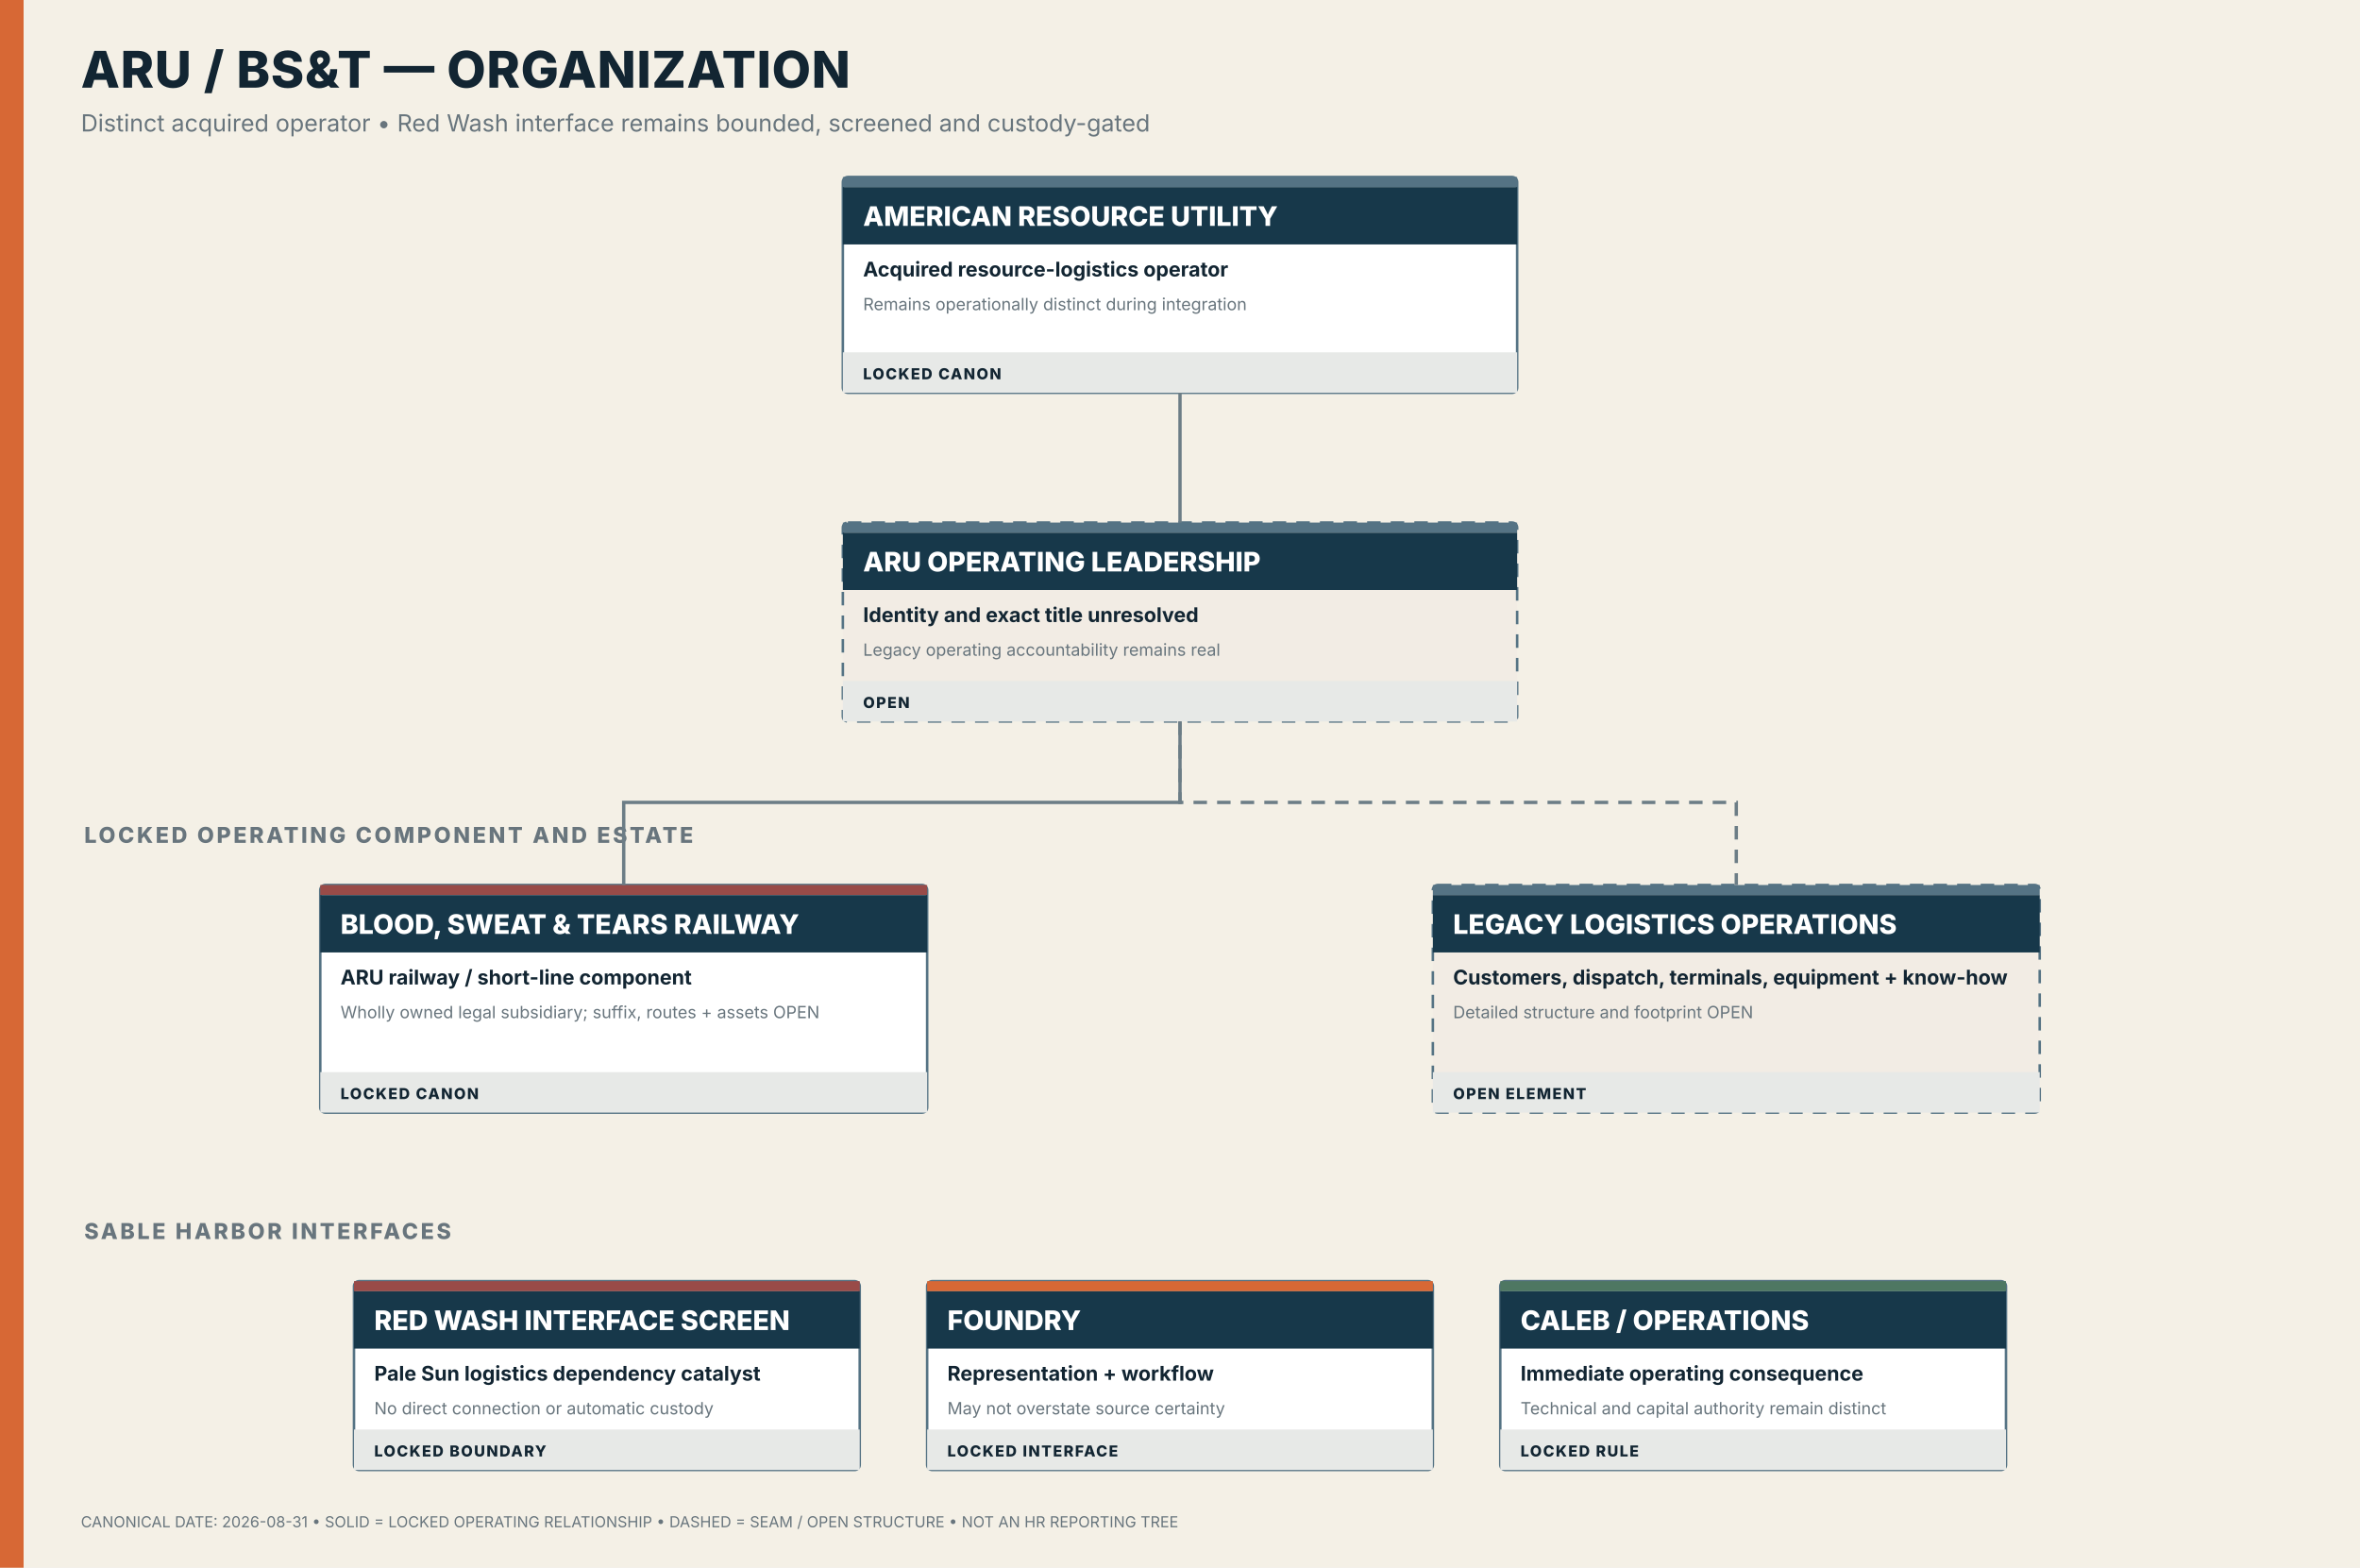
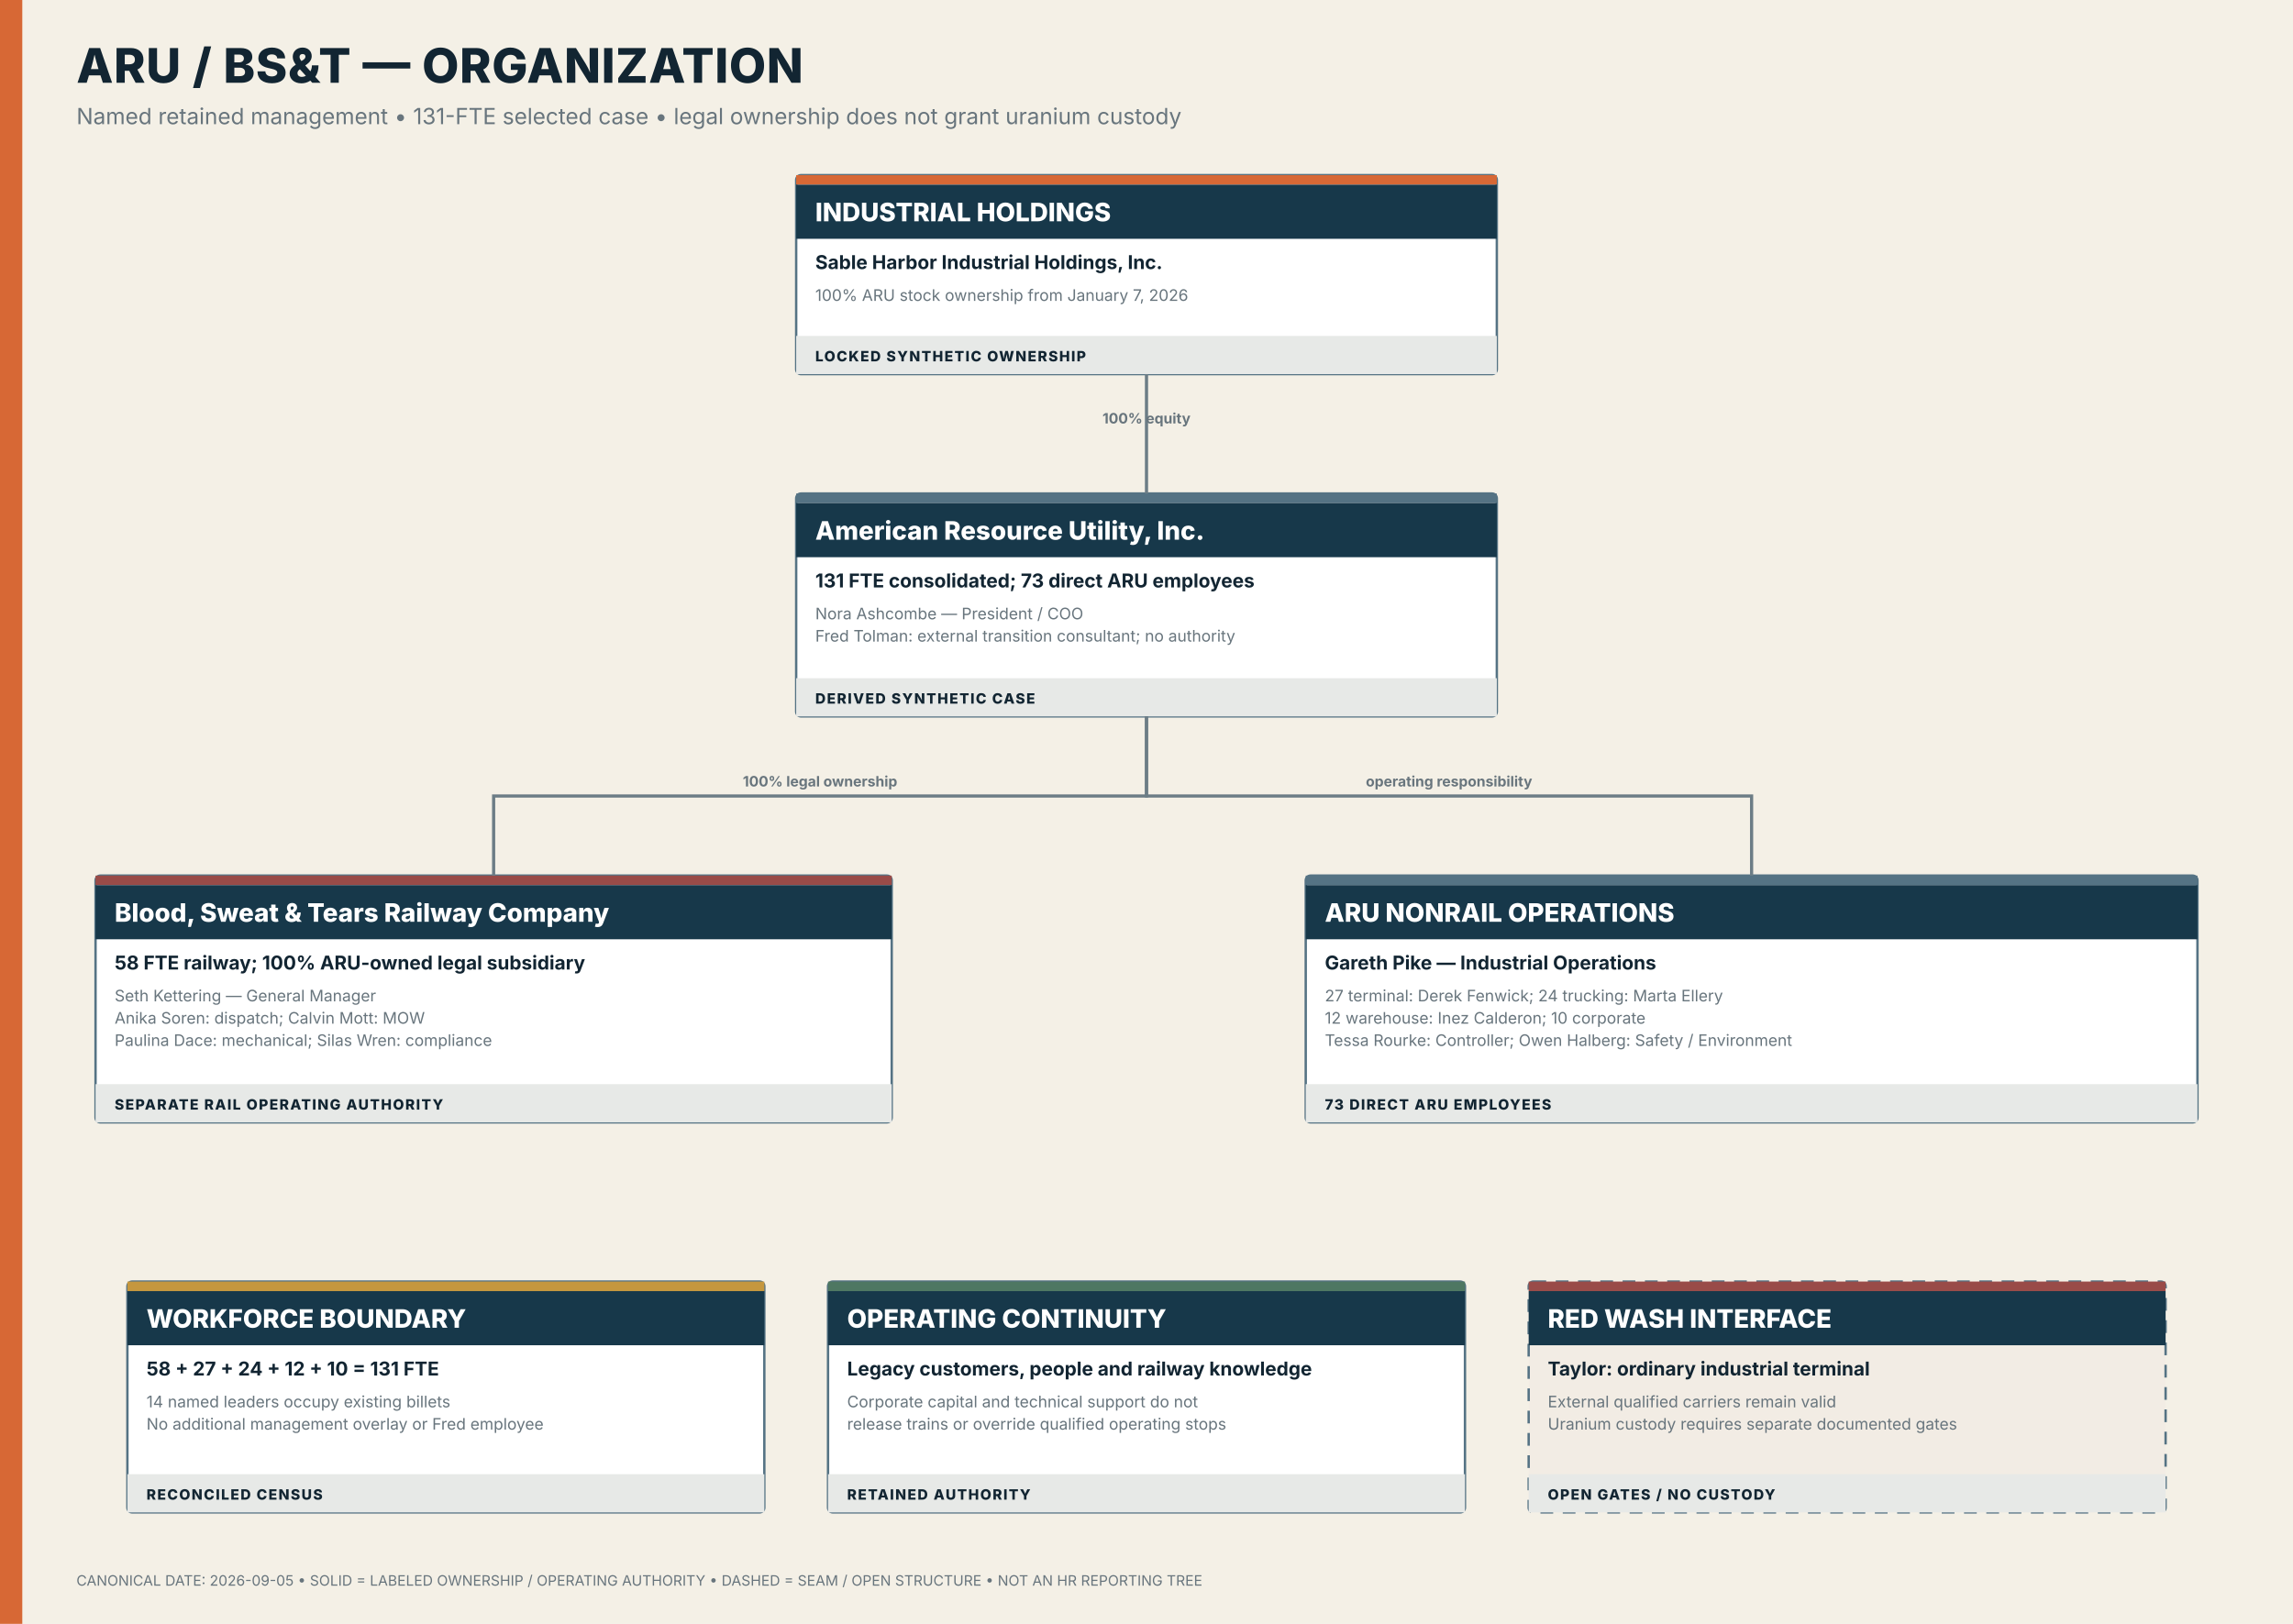
- <svg xmlns="http://www.w3.org/2000/svg" width="1400" height="930" viewBox="0 0 1400 930" role="img" aria-labelledby="title desc">
+ <svg xmlns="http://www.w3.org/2000/svg" width="1440" height="1020" viewBox="0 0 1440 1020" role="img" aria-labelledby="title desc">
  <style>
    text { font-family: Inter, 'IBM Plex Sans', Arial, sans-serif; fill: #122532; }
    .title { font-size: 30px; font-weight: 800; letter-spacing: .4px; }
    .subtitle { font-size: 14px; fill: #68757D; }
    .band { font-size: 13px; font-weight: 800; letter-spacing: 1.5px; fill: #68757D; }
    .name { font-size: 16px; font-weight: 800; fill: #fff; }
    .role { font-size: 12px; font-weight: 700; }
    .note { font-size: 10px; fill: #68757D; }
    .status { font-size: 9px; font-weight: 800; letter-spacing: .8px; }
    .edge-label { font-size: 9px; font-weight: 700; fill: #68757D; }
    .footer { font-size: 9px; fill: #68757D; }
    .solid { stroke: #6C7D86; stroke-width: 2; fill: none; }
    .dash { stroke: #6C7D86; stroke-width: 2; fill: none; stroke-dasharray: 8 6; }
</style>
  <rect width="100%" height="100%" fill="#F4F0E6" />
-   <rect x="0" y="0" width="14" height="930" fill="#D76835" />
+   <rect x="0" y="0" width="14" height="1020" fill="#D76835" />
  <text x="48" y="52" class="title">ARU / BS&amp;T — ORGANIZATION</text>
-   <text x="48" y="78" class="subtitle">Distinct acquired operator • Red Wash interface remains bounded, screened and custody-gated</text>
+   <text x="48" y="78" class="subtitle">Named retained management • 131-FTE selected case • legal ownership does not grant uranium custody</text>
  <g class="card">
-     <rect x="500" y="105" width="400" height="128" rx="3" fill="#FFFFFF" stroke="#557384" stroke-width="1.5" />
-     <rect x="500" y="105" width="400" height="6" fill="#557384" />
-     <rect x="500" y="111" width="400" height="34" fill="#17384A" />
-     <text x="512" y="134" class="name" text-anchor="start">
-       <tspan x="512" dy="0">AMERICAN RESOURCE UTILITY</tspan>
+     <rect x="500" y="110" width="440" height="125" rx="3" fill="#FFFFFF" stroke="#557384" stroke-width="1.5" />
+     <rect x="500" y="110" width="440" height="6" fill="#D76835" />
+     <rect x="500" y="116" width="440" height="34" fill="#17384A" />
+     <text x="512" y="139" class="name" text-anchor="start">
+       <tspan x="512" dy="0">INDUSTRIAL HOLDINGS</tspan>
    </text>
-     <text x="512" y="164" class="role" text-anchor="start">
-       <tspan x="512" dy="0">Acquired resource-logistics operator</tspan>
+     <text x="512" y="169" class="role" text-anchor="start">
+       <tspan x="512" dy="0">Sable Harbor Industrial Holdings, Inc.</tspan>
    </text>
-     <text x="512" y="184" class="note" text-anchor="start">
-       <tspan x="512" dy="0">Remains operationally distinct during integration</tspan>
+     <text x="512" y="189" class="note" text-anchor="start">
+       <tspan x="512" dy="0">100% ARU stock ownership from January 7, 2026</tspan>
    </text>
-     <rect x="500" y="209" width="400" height="24" fill="#E7E9E7" />
-     <text x="512" y="225" class="status" text-anchor="start">
-       <tspan x="512" dy="0">LOCKED CANON</tspan>
+     <rect x="500" y="211" width="440" height="24" fill="#E7E9E7" />
+     <text x="512" y="227" class="status" text-anchor="start">
+       <tspan x="512" dy="0">LOCKED SYNTHETIC OWNERSHIP</tspan>
    </text>
  </g>
  <g class="card">
-     <rect x="500" y="310" width="400" height="118" rx="3" fill="#F2ECE4" stroke="#557384" stroke-width="1.5" stroke-dasharray="8 6" />
-     <rect x="500" y="310" width="400" height="6" fill="#557384" />
-     <rect x="500" y="316" width="400" height="34" fill="#17384A" />
+     <rect x="500" y="310" width="440" height="140" rx="3" fill="#FFFFFF" stroke="#557384" stroke-width="1.5" />
+     <rect x="500" y="310" width="440" height="6" fill="#557384" />
+     <rect x="500" y="316" width="440" height="34" fill="#17384A" />
    <text x="512" y="339" class="name" text-anchor="start">
-       <tspan x="512" dy="0">ARU OPERATING LEADERSHIP</tspan>
+       <tspan x="512" dy="0">American Resource Utility, Inc.</tspan>
    </text>
    <text x="512" y="369" class="role" text-anchor="start">
-       <tspan x="512" dy="0">Identity and exact title unresolved</tspan>
+       <tspan x="512" dy="0">131 FTE consolidated; 73 direct ARU employees</tspan>
    </text>
    <text x="512" y="389" class="note" text-anchor="start">
-       <tspan x="512" dy="0">Legacy operating accountability remains real</tspan>
+       <tspan x="512" dy="0">Nora Ashcombe — President / COO</tspan>
+       <tspan x="512" dy="14">Fred Tolman: external transition consultant; no authority</tspan>
    </text>
-     <rect x="500" y="404" width="400" height="24" fill="#E7E9E7" />
-     <text x="512" y="420" class="status" text-anchor="start">
-       <tspan x="512" dy="0">OPEN</tspan>
+     <rect x="500" y="426" width="440" height="24" fill="#E7E9E7" />
+     <text x="512" y="442" class="status" text-anchor="start">
+       <tspan x="512" dy="0">DERIVED SYNTHETIC CASE</tspan>
    </text>
  </g>
-   <path d="M 700 233 L 700 271 L 700 271 L 700 310" class="solid" />
-   <text x="50" y="500" class="band" text-anchor="start">
-     <tspan x="50" dy="0">LOCKED OPERATING COMPONENT AND ESTATE</tspan>
-   </text>
+   <path d="M 720 235 L 720 272 L 720 272 L 720 310" class="solid" />
+   <text x="720" y="266" class="edge-label" text-anchor="middle">100% equity</text>
  <g class="card">
-     <rect x="190" y="525" width="360" height="135" rx="3" fill="#FFFFFF" stroke="#557384" stroke-width="1.5" />
-     <rect x="190" y="525" width="360" height="6" fill="#994B48" />
-     <rect x="190" y="531" width="360" height="34" fill="#17384A" />
-     <text x="202" y="554" class="name" text-anchor="start">
-       <tspan x="202" dy="0">BLOOD, SWEAT &amp; TEARS RAILWAY</tspan>
+     <rect x="60" y="550" width="500" height="155" rx="3" fill="#FFFFFF" stroke="#557384" stroke-width="1.5" />
+     <rect x="60" y="550" width="500" height="6" fill="#994B48" />
+     <rect x="60" y="556" width="500" height="34" fill="#17384A" />
+     <text x="72" y="579" class="name" text-anchor="start">
+       <tspan x="72" dy="0">Blood, Sweat &amp; Tears Railway Company</tspan>
    </text>
-     <text x="202" y="584" class="role" text-anchor="start">
-       <tspan x="202" dy="0">ARU railway / short-line component</tspan>
+     <text x="72" y="609" class="role" text-anchor="start">
+       <tspan x="72" dy="0">58 FTE railway; 100% ARU-owned legal subsidiary</tspan>
    </text>
-     <text x="202" y="604" class="note" text-anchor="start">
-       <tspan x="202" dy="0">Wholly owned legal subsidiary; suffix, routes + assets OPEN</tspan>
+     <text x="72" y="629" class="note" text-anchor="start">
+       <tspan x="72" dy="0">Seth Kettering — General Manager</tspan>
+       <tspan x="72" dy="14">Anika Soren: dispatch; Calvin Mott: MOW</tspan>
+       <tspan x="72" dy="14">Paulina Dace: mechanical; Silas Wren: compliance</tspan>
    </text>
-     <rect x="190" y="636" width="360" height="24" fill="#E7E9E7" />
-     <text x="202" y="652" class="status" text-anchor="start">
-       <tspan x="202" dy="0">LOCKED CANON</tspan>
+     <rect x="60" y="681" width="500" height="24" fill="#E7E9E7" />
+     <text x="72" y="697" class="status" text-anchor="start">
+       <tspan x="72" dy="0">SEPARATE RAIL OPERATING AUTHORITY</tspan>
    </text>
  </g>
  <g class="card">
-     <rect x="850" y="525" width="360" height="135" rx="3" fill="#F2ECE4" stroke="#557384" stroke-width="1.5" stroke-dasharray="8 6" />
-     <rect x="850" y="525" width="360" height="6" fill="#557384" />
-     <rect x="850" y="531" width="360" height="34" fill="#17384A" />
-     <text x="862" y="554" class="name" text-anchor="start">
-       <tspan x="862" dy="0">LEGACY LOGISTICS OPERATIONS</tspan>
+     <rect x="820" y="550" width="560" height="155" rx="3" fill="#FFFFFF" stroke="#557384" stroke-width="1.5" />
+     <rect x="820" y="550" width="560" height="6" fill="#557384" />
+     <rect x="820" y="556" width="560" height="34" fill="#17384A" />
+     <text x="832" y="579" class="name" text-anchor="start">
+       <tspan x="832" dy="0">ARU NONRAIL OPERATIONS</tspan>
    </text>
-     <text x="862" y="584" class="role" text-anchor="start">
-       <tspan x="862" dy="0">Customers, dispatch, terminals, equipment + know-how</tspan>
+     <text x="832" y="609" class="role" text-anchor="start">
+       <tspan x="832" dy="0">Gareth Pike — Industrial Operations</tspan>
    </text>
-     <text x="862" y="604" class="note" text-anchor="start">
-       <tspan x="862" dy="0">Detailed structure and footprint OPEN</tspan>
+     <text x="832" y="629" class="note" text-anchor="start">
+       <tspan x="832" dy="0">27 terminal: Derek Fenwick; 24 trucking: Marta Ellery</tspan>
+       <tspan x="832" dy="14">12 warehouse: Inez Calderon; 10 corporate</tspan>
+       <tspan x="832" dy="14">Tessa Rourke: Controller; Owen Halberg: Safety / Environment</tspan>
    </text>
-     <rect x="850" y="636" width="360" height="24" fill="#E7E9E7" />
-     <text x="862" y="652" class="status" text-anchor="start">
-       <tspan x="862" dy="0">OPEN ELEMENT</tspan>
+     <rect x="820" y="681" width="560" height="24" fill="#E7E9E7" />
+     <text x="832" y="697" class="status" text-anchor="start">
+       <tspan x="832" dy="0">73 DIRECT ARU EMPLOYEES</tspan>
    </text>
  </g>
-   <path d="M 700 428 L 700 476 L 370 476 L 370 525" class="solid" />
-   <path d="M 700 428 L 700 476 L 1030 476 L 1030 525" class="dash" />
-   <text x="50" y="735" class="band" text-anchor="start">
-     <tspan x="50" dy="0">SABLE HARBOR INTERFACES</tspan>
-   </text>
+   <path d="M 720 450 L 720 500 L 310 500 L 310 550" class="solid" />
+   <text x="515" y="494" class="edge-label" text-anchor="middle">100% legal ownership</text>
+   <path d="M 720 450 L 720 500 L 1100 500 L 1100 550" class="solid" />
+   <text x="910" y="494" class="edge-label" text-anchor="middle">operating responsibility</text>
  <g class="card">
-     <rect x="210" y="760" width="300" height="112" rx="3" fill="#FFFFFF" stroke="#557384" stroke-width="1.5" />
-     <rect x="210" y="760" width="300" height="6" fill="#994B48" />
-     <rect x="210" y="766" width="300" height="34" fill="#17384A" />
-     <text x="222" y="789" class="name" text-anchor="start">
-       <tspan x="222" dy="0">RED WASH INTERFACE SCREEN</tspan>
+     <rect x="80" y="805" width="400" height="145" rx="3" fill="#FFFFFF" stroke="#557384" stroke-width="1.5" />
+     <rect x="80" y="805" width="400" height="6" fill="#C5973E" />
+     <rect x="80" y="811" width="400" height="34" fill="#17384A" />
+     <text x="92" y="834" class="name" text-anchor="start">
+       <tspan x="92" dy="0">WORKFORCE BOUNDARY</tspan>
    </text>
-     <text x="222" y="819" class="role" text-anchor="start">
-       <tspan x="222" dy="0">Pale Sun logistics dependency catalyst</tspan>
+     <text x="92" y="864" class="role" text-anchor="start">
+       <tspan x="92" dy="0">58 + 27 + 24 + 12 + 10 = 131 FTE</tspan>
    </text>
-     <text x="222" y="839" class="note" text-anchor="start">
-       <tspan x="222" dy="0">No direct connection or automatic custody</tspan>
+     <text x="92" y="884" class="note" text-anchor="start">
+       <tspan x="92" dy="0">14 named leaders occupy existing billets</tspan>
+       <tspan x="92" dy="14">No additional management overlay or Fred employee</tspan>
    </text>
-     <rect x="210" y="848" width="300" height="24" fill="#E7E9E7" />
-     <text x="222" y="864" class="status" text-anchor="start">
-       <tspan x="222" dy="0">LOCKED BOUNDARY</tspan>
+     <rect x="80" y="926" width="400" height="24" fill="#E7E9E7" />
+     <text x="92" y="942" class="status" text-anchor="start">
+       <tspan x="92" dy="0">RECONCILED CENSUS</tspan>
    </text>
  </g>
  <g class="card">
-     <rect x="550" y="760" width="300" height="112" rx="3" fill="#FFFFFF" stroke="#557384" stroke-width="1.5" />
-     <rect x="550" y="760" width="300" height="6" fill="#D76835" />
-     <rect x="550" y="766" width="300" height="34" fill="#17384A" />
-     <text x="562" y="789" class="name" text-anchor="start">
-       <tspan x="562" dy="0">FOUNDRY</tspan>
+     <rect x="520" y="805" width="400" height="145" rx="3" fill="#FFFFFF" stroke="#557384" stroke-width="1.5" />
+     <rect x="520" y="805" width="400" height="6" fill="#4E7762" />
+     <rect x="520" y="811" width="400" height="34" fill="#17384A" />
+     <text x="532" y="834" class="name" text-anchor="start">
+       <tspan x="532" dy="0">OPERATING CONTINUITY</tspan>
    </text>
-     <text x="562" y="819" class="role" text-anchor="start">
-       <tspan x="562" dy="0">Representation + workflow</tspan>
+     <text x="532" y="864" class="role" text-anchor="start">
+       <tspan x="532" dy="0">Legacy customers, people and railway knowledge</tspan>
    </text>
-     <text x="562" y="839" class="note" text-anchor="start">
-       <tspan x="562" dy="0">May not overstate source certainty</tspan>
+     <text x="532" y="884" class="note" text-anchor="start">
+       <tspan x="532" dy="0">Corporate capital and technical support do not</tspan>
+       <tspan x="532" dy="14">release trains or override qualified operating stops</tspan>
    </text>
-     <rect x="550" y="848" width="300" height="24" fill="#E7E9E7" />
-     <text x="562" y="864" class="status" text-anchor="start">
-       <tspan x="562" dy="0">LOCKED INTERFACE</tspan>
+     <rect x="520" y="926" width="400" height="24" fill="#E7E9E7" />
+     <text x="532" y="942" class="status" text-anchor="start">
+       <tspan x="532" dy="0">RETAINED AUTHORITY</tspan>
    </text>
  </g>
  <g class="card">
-     <rect x="890" y="760" width="300" height="112" rx="3" fill="#FFFFFF" stroke="#557384" stroke-width="1.5" />
-     <rect x="890" y="760" width="300" height="6" fill="#4E7762" />
-     <rect x="890" y="766" width="300" height="34" fill="#17384A" />
-     <text x="902" y="789" class="name" text-anchor="start">
-       <tspan x="902" dy="0">CALEB / OPERATIONS</tspan>
+     <rect x="960" y="805" width="400" height="145" rx="3" fill="#F2ECE4" stroke="#557384" stroke-width="1.5" stroke-dasharray="8 6" />
+     <rect x="960" y="805" width="400" height="6" fill="#994B48" />
+     <rect x="960" y="811" width="400" height="34" fill="#17384A" />
+     <text x="972" y="834" class="name" text-anchor="start">
+       <tspan x="972" dy="0">RED WASH INTERFACE</tspan>
    </text>
-     <text x="902" y="819" class="role" text-anchor="start">
-       <tspan x="902" dy="0">Immediate operating consequence</tspan>
+     <text x="972" y="864" class="role" text-anchor="start">
+       <tspan x="972" dy="0">Taylor: ordinary industrial terminal</tspan>
    </text>
-     <text x="902" y="839" class="note" text-anchor="start">
-       <tspan x="902" dy="0">Technical and capital authority remain distinct</tspan>
+     <text x="972" y="884" class="note" text-anchor="start">
+       <tspan x="972" dy="0">External qualified carriers remain valid</tspan>
+       <tspan x="972" dy="14">Uranium custody requires separate documented gates</tspan>
    </text>
-     <rect x="890" y="848" width="300" height="24" fill="#E7E9E7" />
-     <text x="902" y="864" class="status" text-anchor="start">
-       <tspan x="902" dy="0">LOCKED RULE</tspan>
+     <rect x="960" y="926" width="400" height="24" fill="#E7E9E7" />
+     <text x="972" y="942" class="status" text-anchor="start">
+       <tspan x="972" dy="0">OPEN GATES / NO CUSTODY</tspan>
    </text>
  </g>
-   <text x="48" y="906" class="footer">CANONICAL DATE: 2026-08-31  •  SOLID = LOCKED OPERATING RELATIONSHIP  •  DASHED = SEAM / OPEN STRUCTURE  •  NOT AN HR REPORTING TREE</text>
+   <text x="48" y="996" class="footer">CANONICAL DATE: 2026-09-05  •  SOLID = LABELED OWNERSHIP / OPERATING AUTHORITY  •  DASHED = SEAM / OPEN STRUCTURE  •  NOT AN HR REPORTING TREE</text>
</svg>
